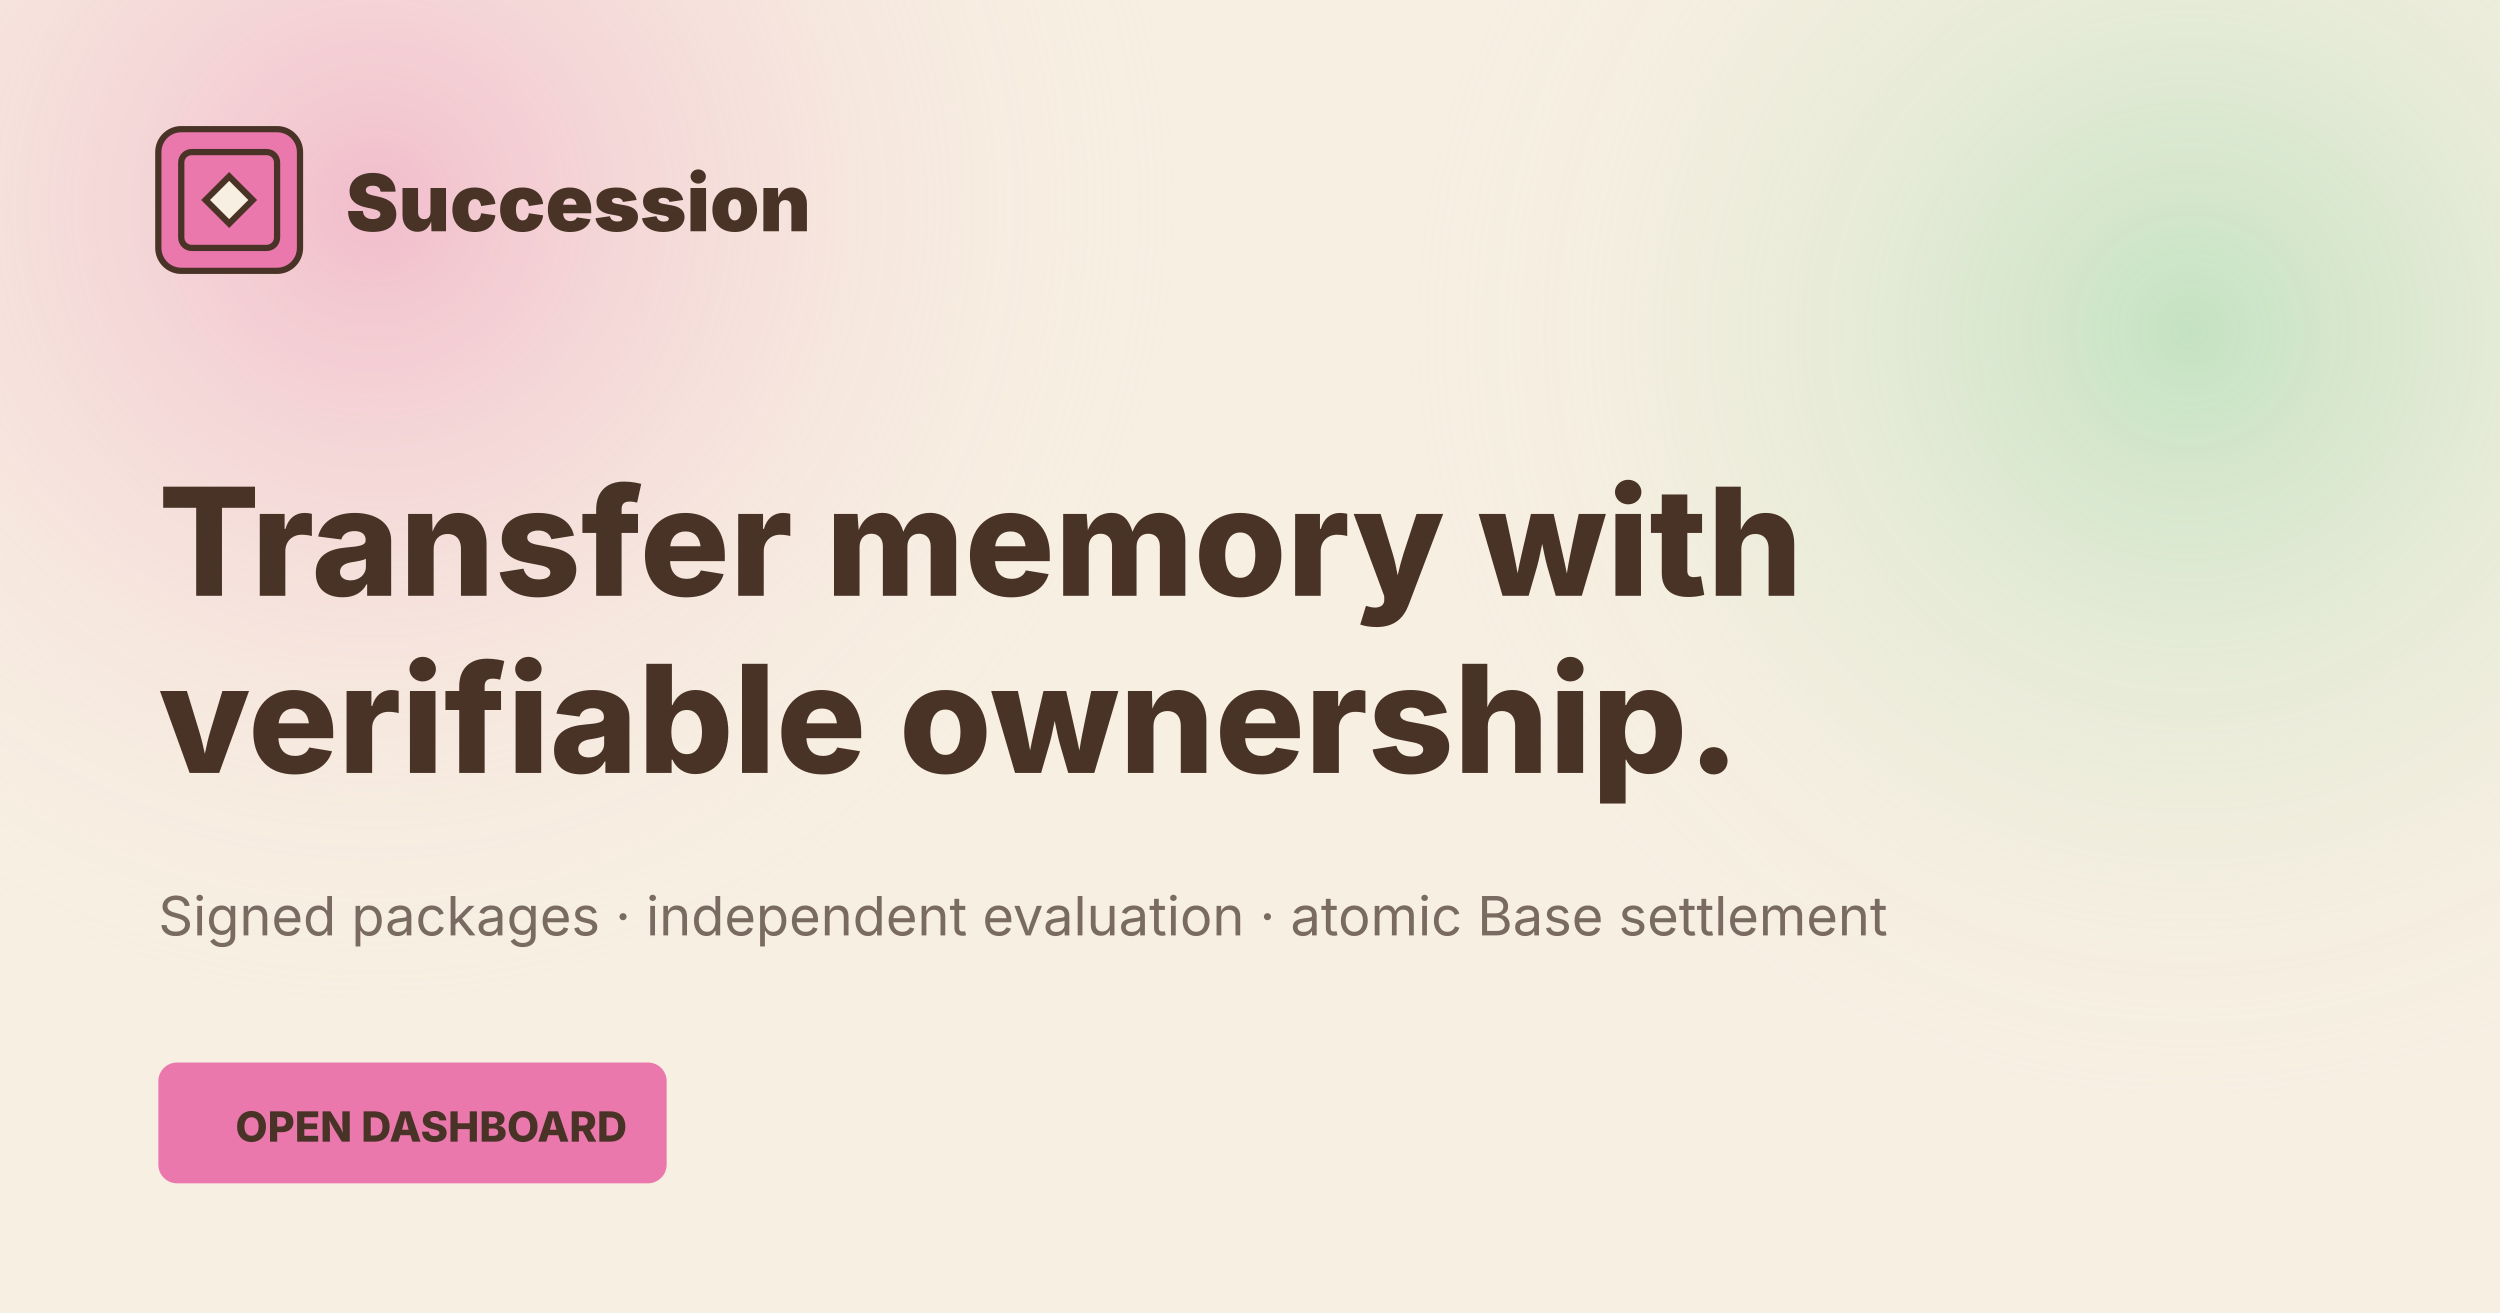
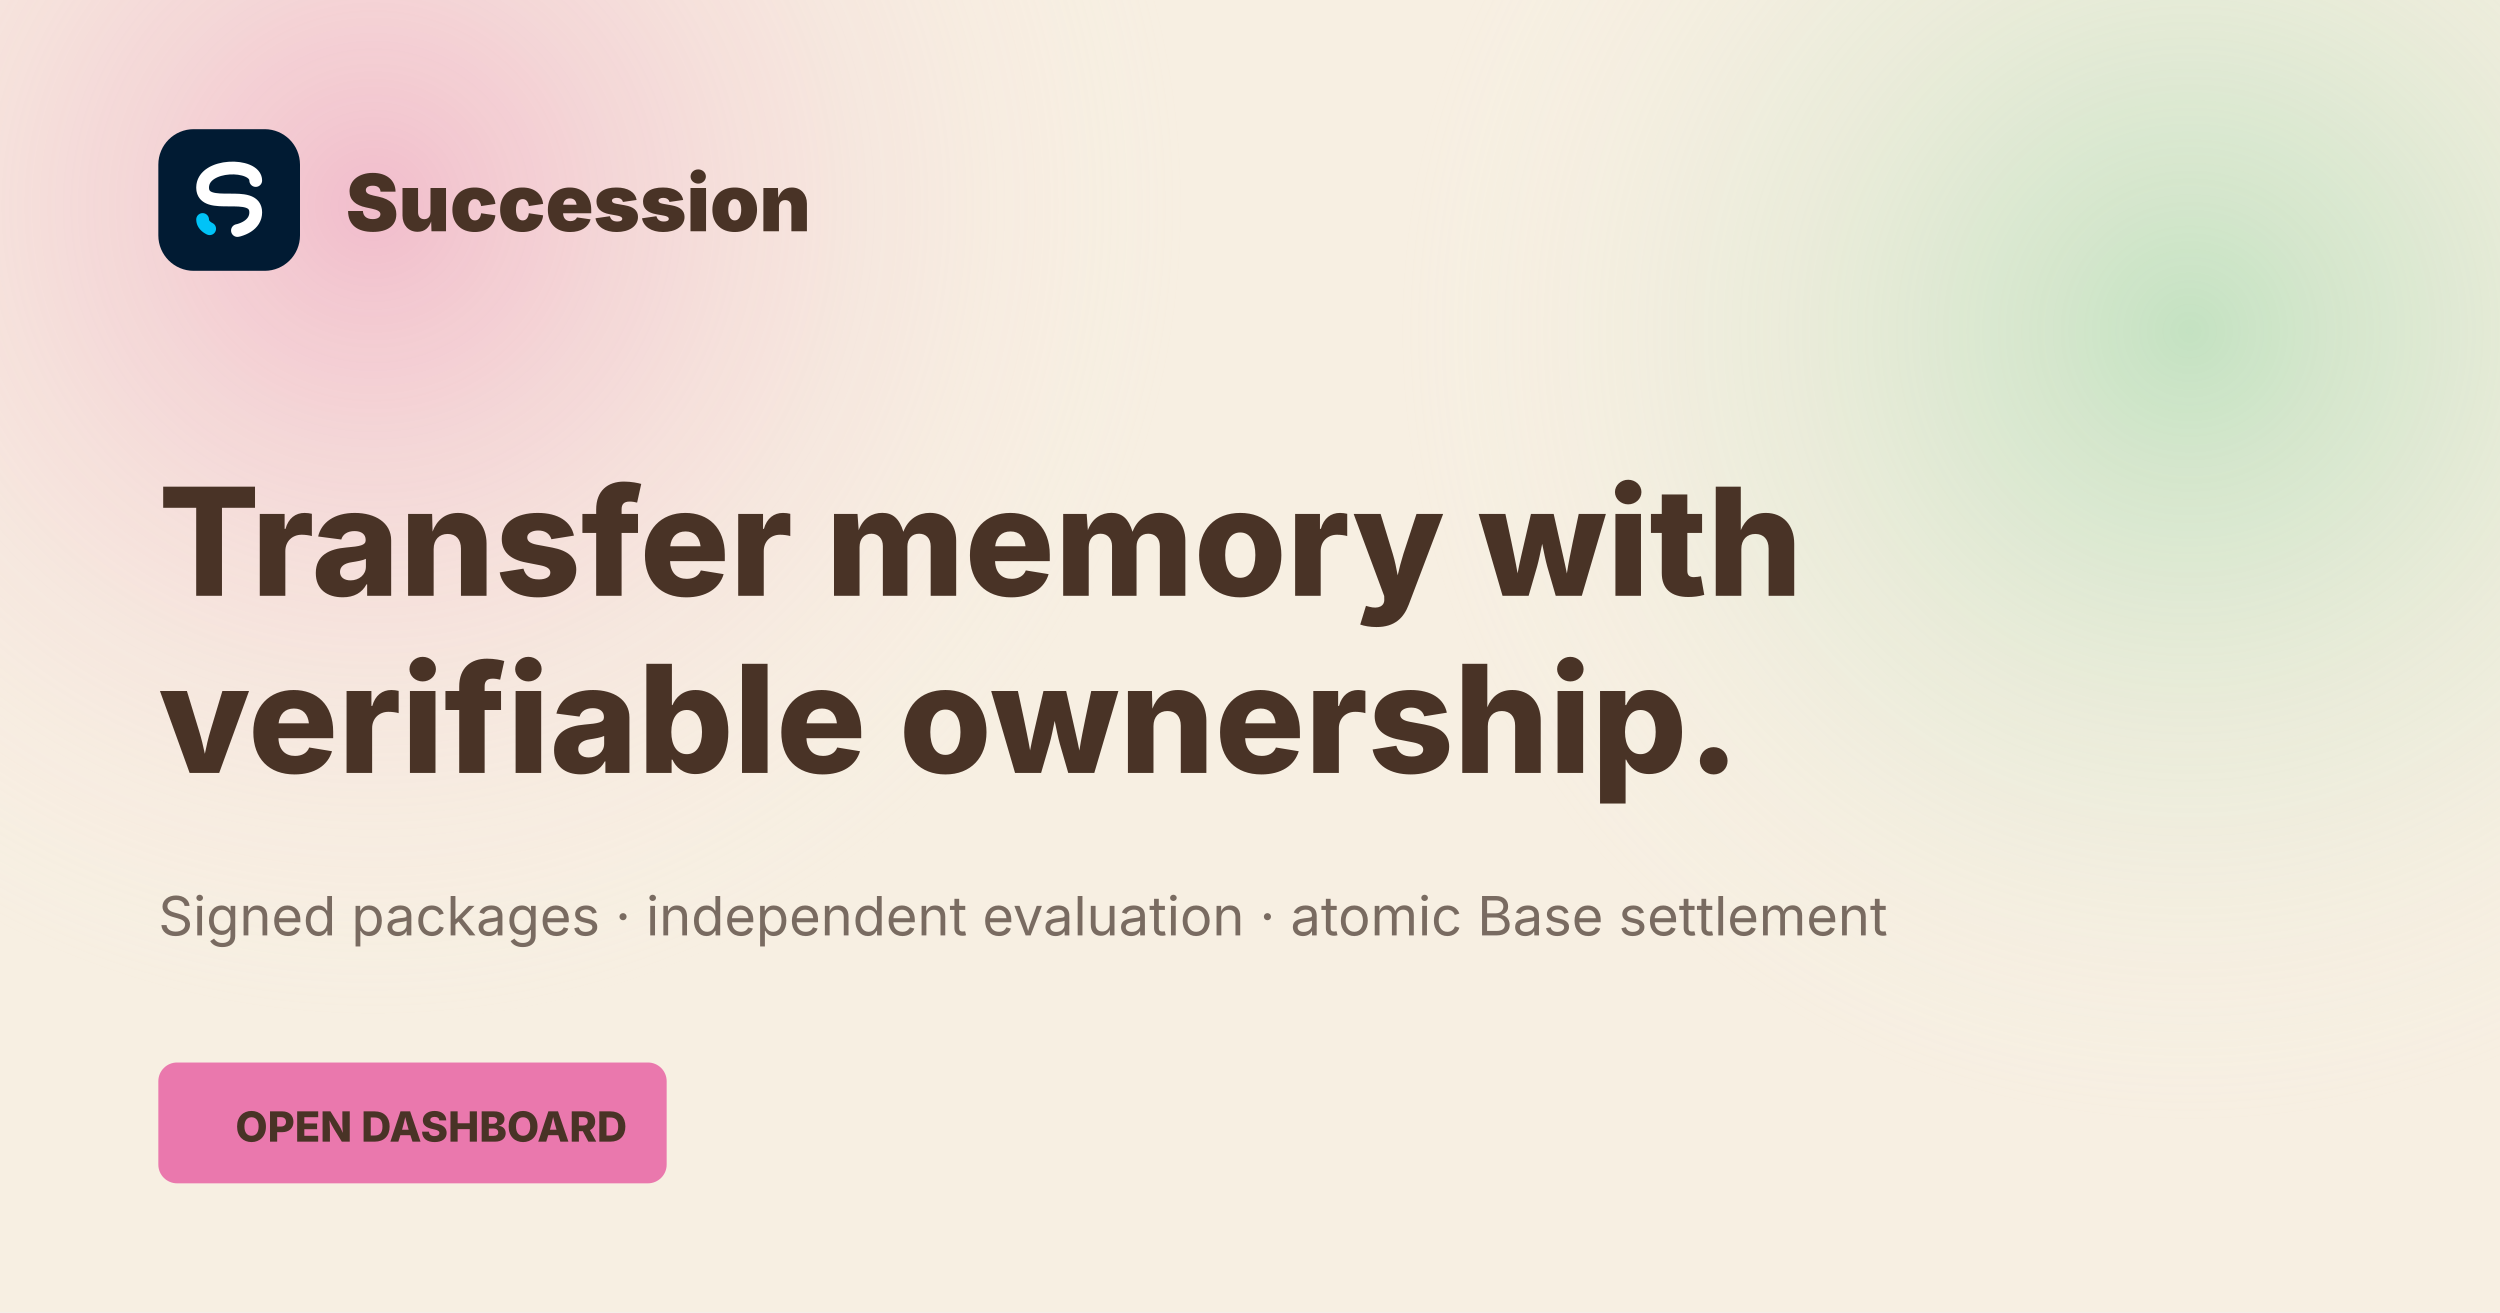
<svg xmlns="http://www.w3.org/2000/svg" viewBox="0 0 1200 630" width="1200" height="630">
  <defs>
    <radialGradient id="p">
      <stop stop-color="#ea78ad" stop-opacity=".42" />
      <stop offset="1" stop-color="#f7efe2" stop-opacity="0" />
    </radialGradient>
    <radialGradient id="g">
      <stop stop-color="#77cf92" stop-opacity=".4" />
      <stop offset="1" stop-color="#f7efe2" stop-opacity="0" />
    </radialGradient>
  </defs>
  <rect width="1200" height="630" fill="#f7efe2" />
  <circle cx="180" cy="100" r="390" fill="url(#p)" />
  <circle cx="1050" cy="160" r="380" fill="url(#g)" />
-   <g transform="translate(76 62)">
-     <rect width="68" height="68" rx="11" fill="#ea78ad" stroke="#493326" stroke-width="3" />
-     <rect x="11" y="11" width="46" height="46" rx="5" fill="none" stroke="#493326" stroke-width="3" />
-     <rect x="26" y="26" width="16" height="16" transform="rotate(45 34 34)" fill="#f7efe2" stroke="#493326" stroke-width="3" />
+   <g transform="translate(76 62) scale(2.125)">
+     <rect width="32" height="32" rx="8" fill="#011B33" />
+     <g transform="translate(3.2 3.2) scale(.8)" fill="none" stroke-linecap="round" stroke-width="3.6">
+       <path d="M23.5 10.5C23.5 5.5 8.5 5.5 8.5 12.5C8.5 19.5 23.5 12.5 23.5 19.5C23.5 26.5 8.5 26.5 8.5 21.5" pathLength="100" stroke="#fff" stroke-dasharray="46 100" />
+       <path d="M23.5 10.5C23.5 5.5 8.5 5.5 8.5 12.5C8.5 19.5 23.5 12.5 23.5 19.5C23.5 26.5 8.5 26.5 8.5 21.5" pathLength="100" stroke="#00C3F7" stroke-dasharray="46 100" stroke-dashoffset="-54" />
+     </g>
  </g>
  <text x="166" y="111" fill="#493326" font-family="Inter, sans-serif" font-size="38" font-weight="900">Succession</text>
  <text x="76" y="286" fill="#493326" font-family="Inter, sans-serif" font-size="72" font-weight="800">Transfer memory with</text>
  <text x="76" y="371" fill="#493326" font-family="Inter, sans-serif" font-size="72" font-weight="800">verifiable ownership.</text>
  <text x="76" y="449" fill="#796b61" font-family="Inter, sans-serif" font-size="26">Signed packages · independent evaluation · atomic Base settlement</text>
  <rect x="76" y="510" width="244" height="58" rx="9" fill="#ea78ad" />
  <text x="113" y="548" fill="#493326" font-family="Inter, sans-serif" font-size="20" font-weight="800">OPEN DASHBOARD</text>
</svg>
